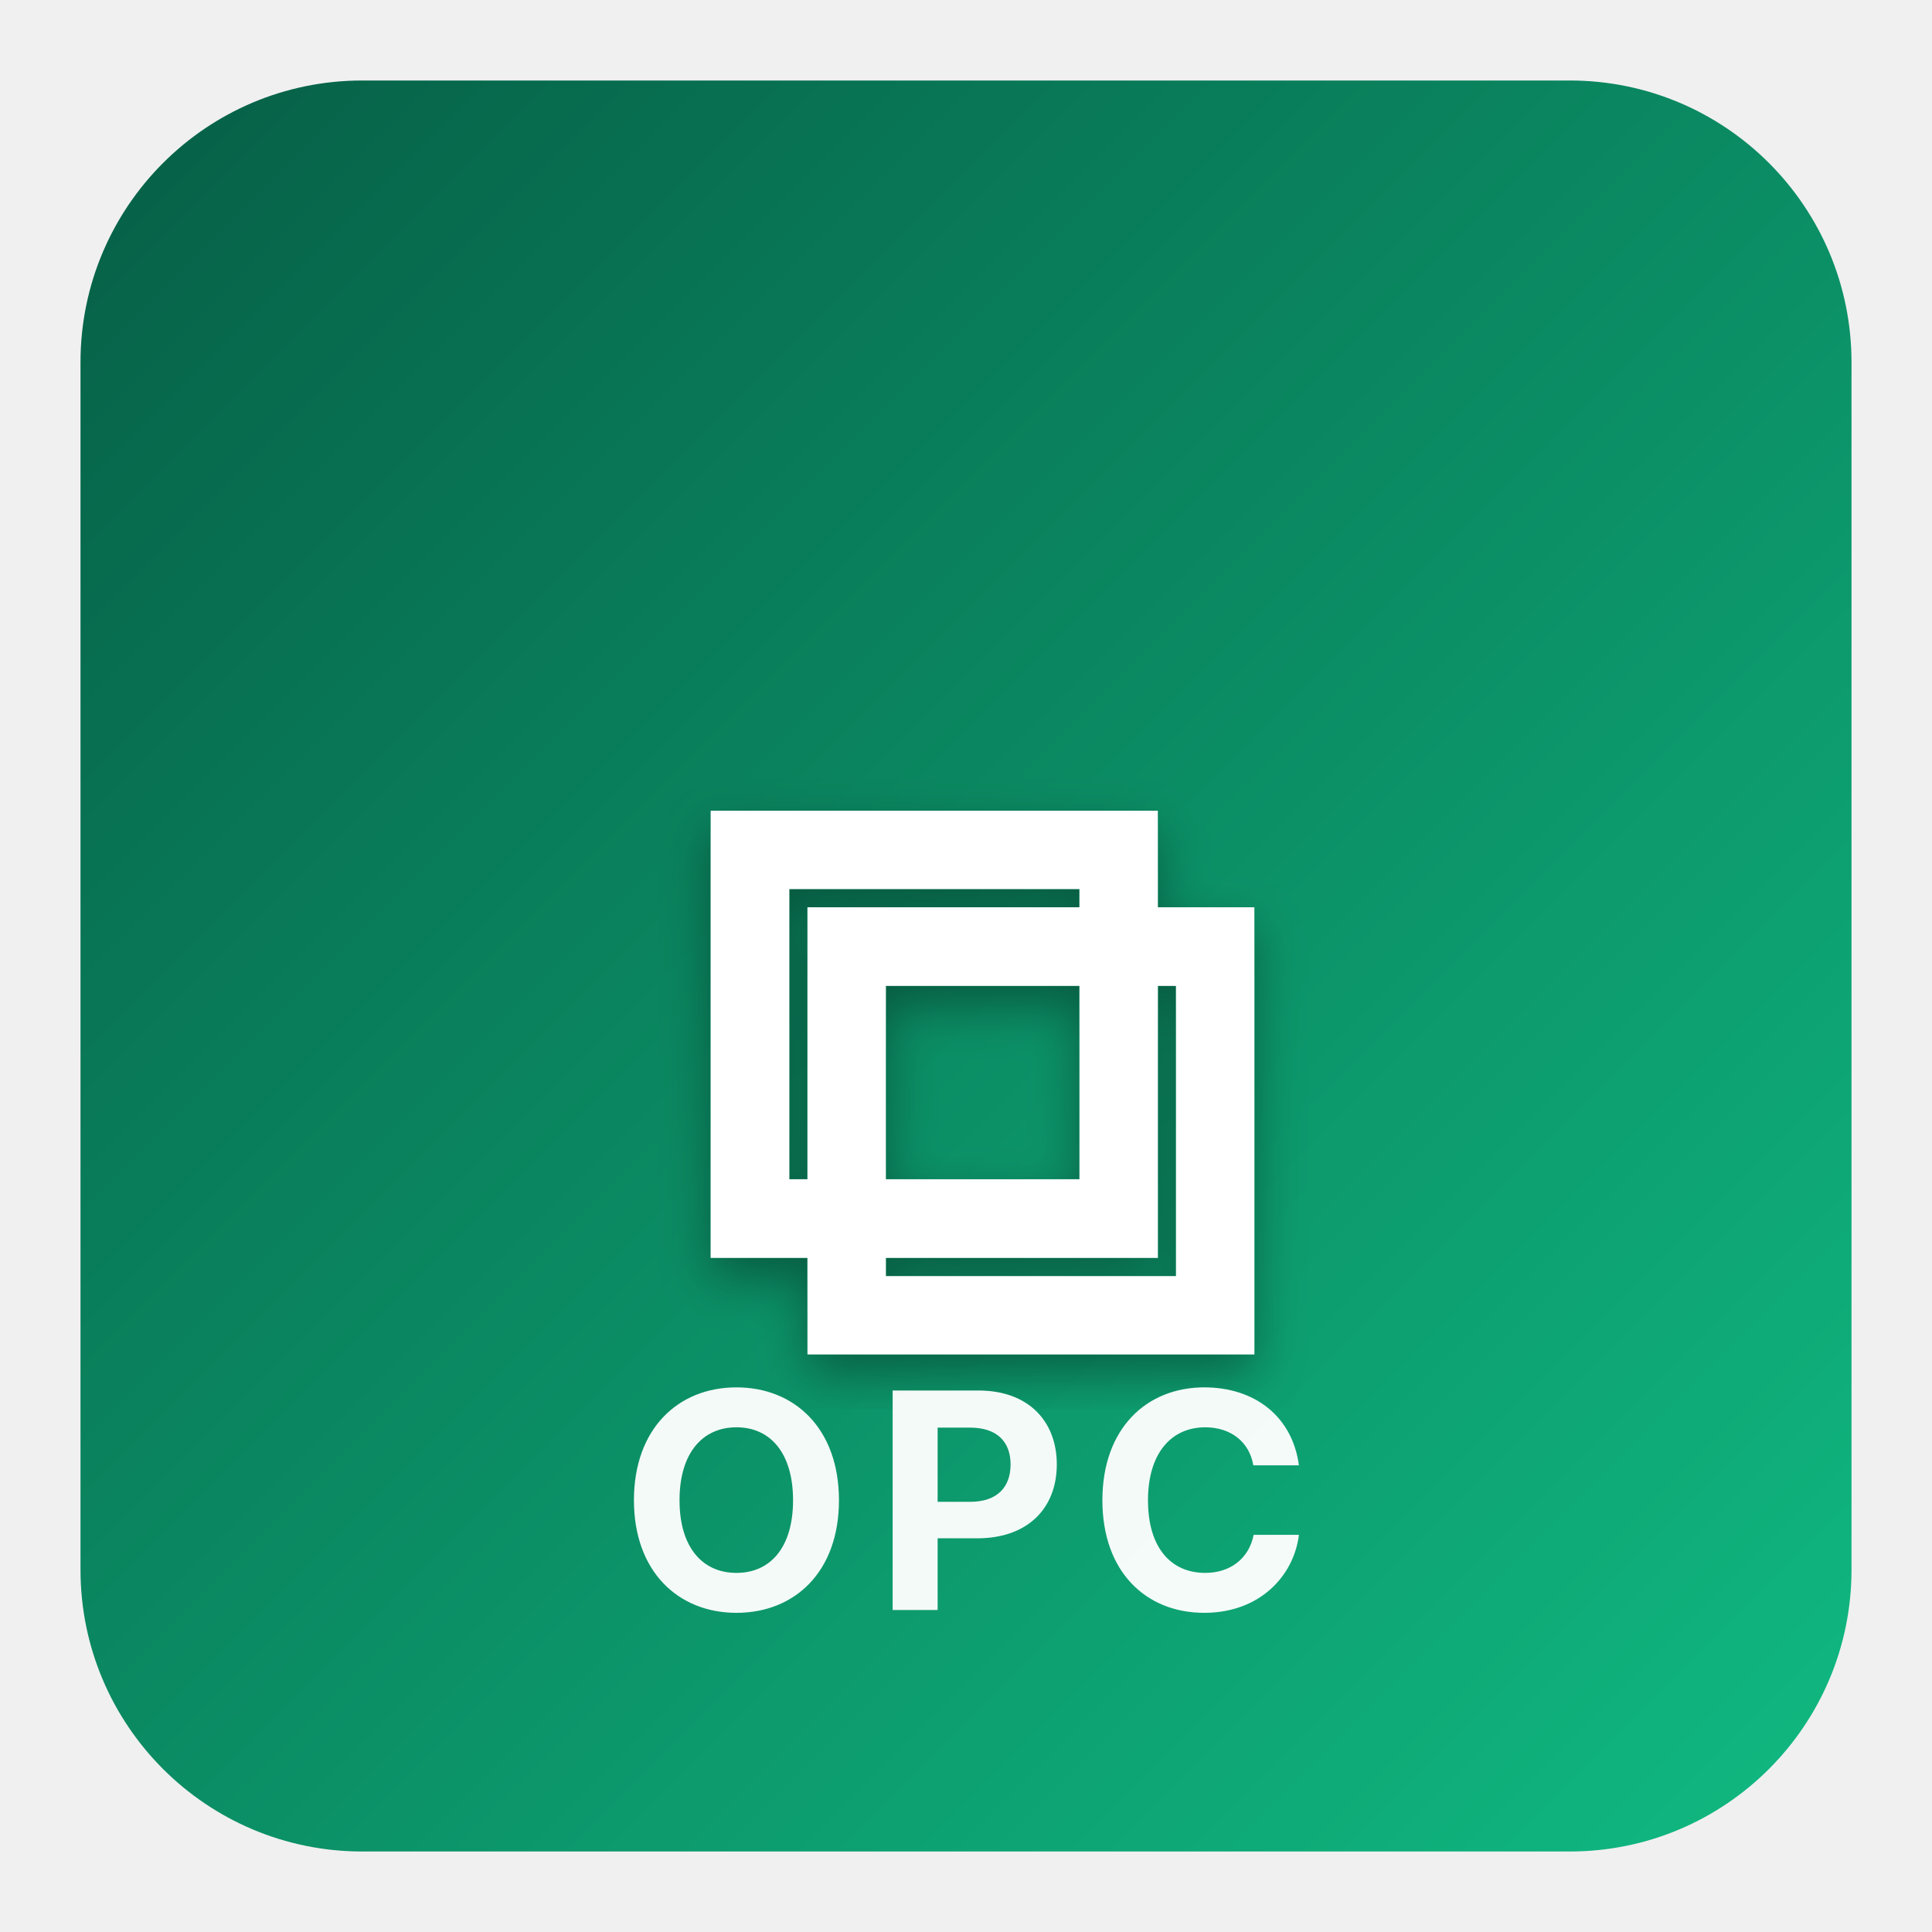
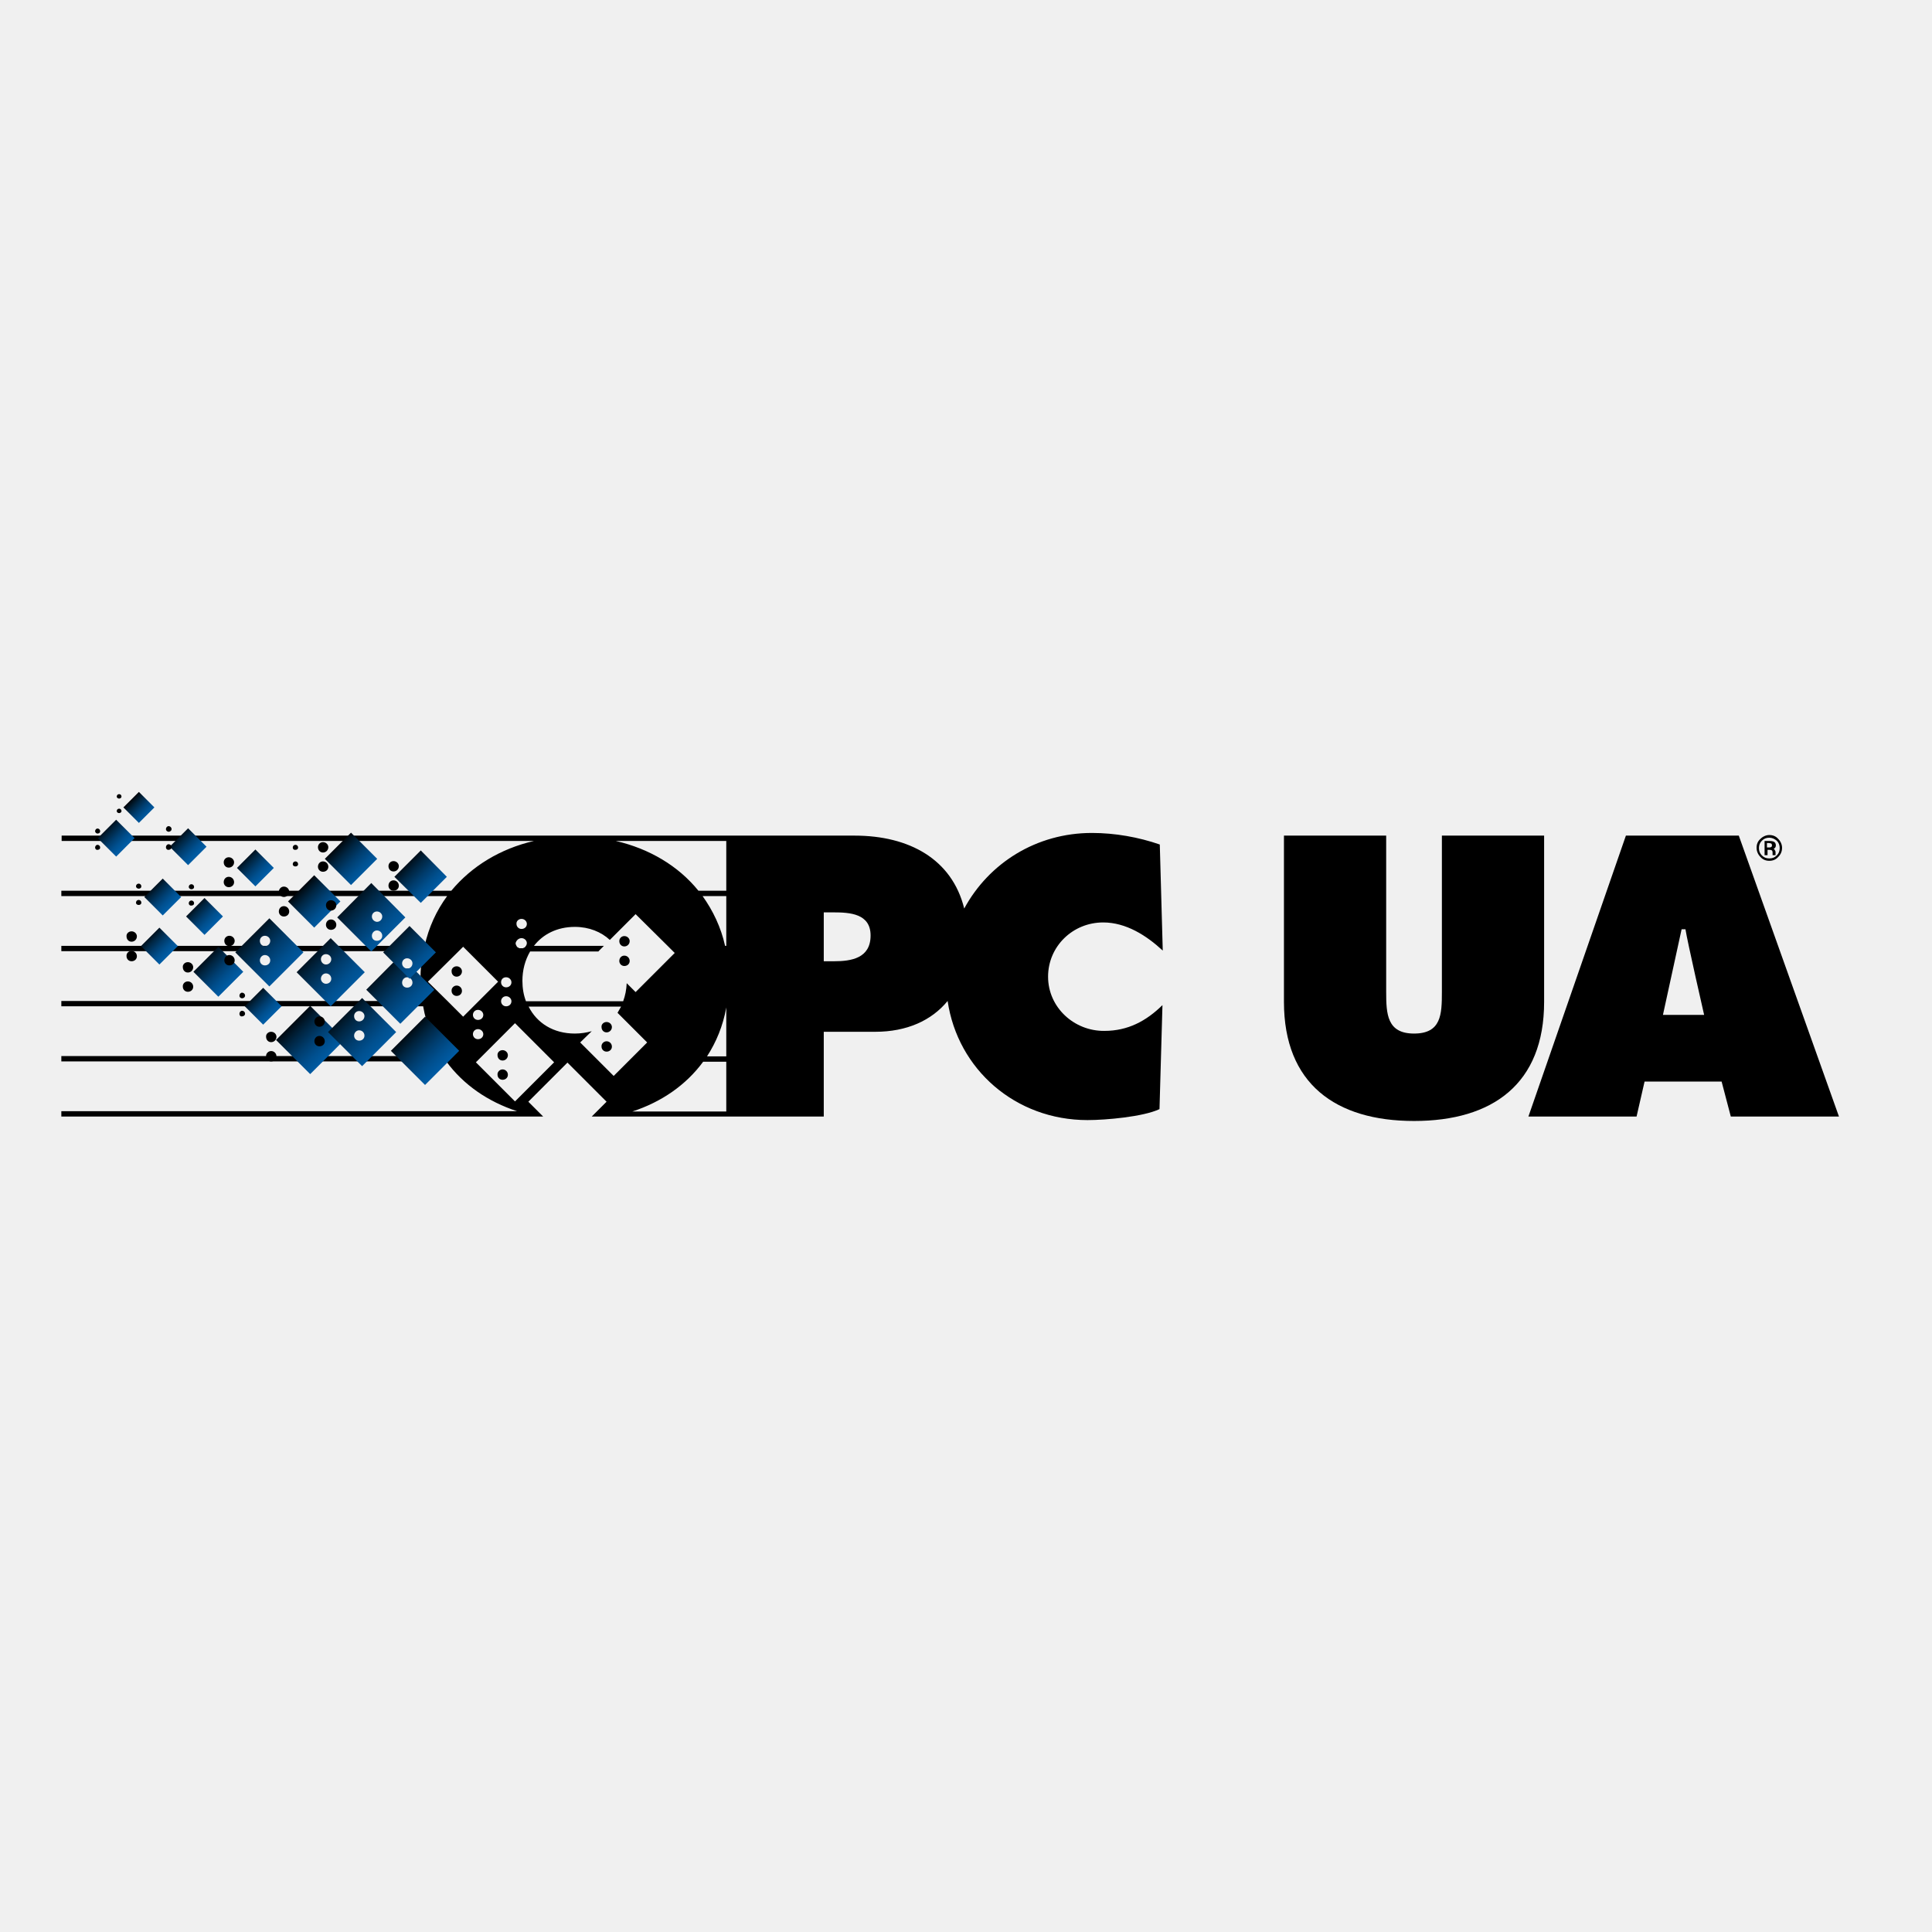
- <svg xmlns="http://www.w3.org/2000/svg" viewBox="0 0 96 96" width="96" height="96">
-   <defs>
-     <linearGradient id="g-edge-opc-ua-gateway" x1="0" y1="0" x2="1" y2="1">
-       <stop offset="0%" stop-color="#065f46" />
-       <stop offset="100%" stop-color="#10b981" />
-     </linearGradient>
-     <filter id="s-edge-opc-ua-gateway" x="-10%" y="-10%" width="120%" height="120%">
-       <feGaussianBlur in="SourceAlpha" stdDeviation="1.2" />
-       <feOffset dx="0" dy="1" result="offsetblur" />
-       <feComponentTransfer>
-         <feFuncA type="linear" slope="0.35" />
-       </feComponentTransfer>
-       <feMerge>
-         <feMergeNode />
-         <feMergeNode in="SourceGraphic" />
-       </feMerge>
-     </filter>
-   </defs>
-   <rect x="4" y="4" width="88" height="88" rx="14" ry="14" fill="url(#g-edge-opc-ua-gateway)" />
-   <text x="48" y="56" text-anchor="middle" dominant-baseline="middle" font-family="system-ui, -apple-system, sans-serif" font-size="40" font-weight="700" fill="#ffffff" filter="url(#s-edge-opc-ua-gateway)">⧉</text>
-   <text x="48" y="80" text-anchor="middle" font-family="system-ui, -apple-system, sans-serif" font-size="15" font-weight="700" letter-spacing="1" fill="#ffffff" fill-opacity="0.95">OPC</text>
+ <svg xmlns="http://www.w3.org/2000/svg" xmlns:xlink="http://www.w3.org/1999/xlink" version="1.1" id="layer" x="0px" y="0px" viewBox="0 0 652 652" style="enable-background:new 0 0 652 652;" xml:space="preserve">
+   <style type="text/css">
+ 	.st0{clip-path:url(#SVGID_2_);fill:url(#SVGID_3_);}
+ 	.st1{clip-path:url(#SVGID_5_);fill:url(#SVGID_6_);}
+ 	.st2{clip-path:url(#SVGID_8_);fill:url(#SVGID_9_);}
+ 	.st3{clip-path:url(#SVGID_11_);fill:url(#SVGID_12_);}
+ 	.st4{clip-path:url(#SVGID_14_);fill:url(#SVGID_15_);}
+ 	.st5{clip-path:url(#SVGID_17_);fill:url(#SVGID_18_);}
+ 	.st6{clip-path:url(#SVGID_20_);fill:url(#SVGID_21_);}
+ 	.st7{clip-path:url(#SVGID_23_);fill:url(#SVGID_24_);}
+ 	.st8{clip-path:url(#SVGID_26_);fill:url(#SVGID_27_);}
+ 	.st9{clip-path:url(#SVGID_29_);fill:url(#SVGID_30_);}
+ 	.st10{clip-path:url(#SVGID_32_);fill:url(#SVGID_33_);}
+ 	.st11{clip-path:url(#SVGID_35_);fill:url(#SVGID_36_);}
+ 	.st12{clip-path:url(#SVGID_38_);fill:url(#SVGID_39_);}
+ 	.st13{clip-path:url(#SVGID_41_);fill:url(#SVGID_42_);}
+ 	.st14{clip-path:url(#SVGID_44_);fill:url(#SVGID_45_);}
+ 	.st15{clip-path:url(#SVGID_47_);fill:url(#SVGID_48_);}
+ 	.st16{clip-path:url(#SVGID_50_);fill:url(#SVGID_51_);}
+ 	.st17{clip-path:url(#SVGID_53_);fill:url(#SVGID_54_);}
+ 	.st18{clip-path:url(#SVGID_56_);fill:url(#SVGID_57_);}
+ 	.st19{clip-path:url(#SVGID_59_);fill:url(#SVGID_60_);}
+ </style>
+   <g>
+     <path d="M281.4,324.4H278v-16.5h3.2c5.6,0,12.6,0.4,12.6,7.8C293.8,323.4,287.3,324.4,281.4,324.4 M245.1,300.6h-9.4   c-6.8-8.4-16.6-14.2-27.9-16.8h37.3V300.6z M245.1,319.2h-0.4c-1.4-6.3-4.1-11.9-7.6-16.8h8V319.2z M245.1,356.5h-6.5   c3.1-4.8,5.4-10.3,6.5-16.5V356.5z M245.1,375.1h-31.7c9.8-3.2,18.1-8.9,23.9-16.8h7.8V375.1z M211.9,358.3l-4.8,4.8l-4.8-4.8h0   l-1.8-1.8h0l-4.7-4.7l3.9-3.8c-1.8,0.5-3.7,0.8-5.7,0.8c-7.2,0-12.8-3.5-15.6-9.1h31.2c-0.4,0.7-0.8,1.4-1.2,2.1l10,10l-5.6,5.6   L211.9,358.3z M173.8,371.7l-13.2-13.2l0.2-0.2h0l1.8-1.8h0l11.2-11.2l13.2,13.2L173.8,371.7z M159.6,349c0-0.9,0.7-1.7,1.7-1.7   c1,0,1.8,0.8,1.8,1.7c0,1-0.8,1.7-1.8,1.7C160.3,350.7,159.6,349.9,159.6,349 M163.1,342.5c0,1-0.8,1.7-1.8,1.7   c-1,0-1.7-0.8-1.7-1.7c0-0.9,0.7-1.7,1.7-1.7C162.3,340.8,163.1,341.6,163.1,342.5 M152.9,339.7L152.9,339.7l-1.8-1.8h0l-6.7-6.6   l10.3-10.2h0l1.6-1.6l1.6,1.6l10.2,10.2l0,0l-6.6,6.6l-1.8,1.8l-3.4,3.4L152.9,339.7z M170.8,336.2c1,0,1.8,0.8,1.8,1.7   c0,1-0.8,1.7-1.8,1.7c-1,0-1.7-0.8-1.7-1.7C169.1,337,169.8,336.2,170.8,336.2 M170.8,329.8c1,0,1.8,0.8,1.8,1.7   c0,1-0.8,1.7-1.8,1.7c-1,0-1.7-0.8-1.7-1.7C169.1,330.5,169.8,329.8,170.8,329.8 M176,316.6c1,0,1.8,0.8,1.8,1.7   c0,0.3-0.1,0.6-0.3,0.9c-0.1,0.2-0.3,0.3-0.4,0.5c0,0,0,0,0,0c-0.1,0-0.1,0.1-0.2,0.1c0,0,0,0,0,0c-0.1,0-0.1,0.1-0.2,0.1h0   c-0.1,0-0.1,0-0.2,0.1c0,0,0,0-0.1,0c-0.1,0-0.1,0-0.2,0c0,0,0,0-0.1,0c-0.1,0-0.1,0-0.2,0c-0.1,0-0.1,0-0.2,0c0,0,0,0-0.1,0   c-0.1,0-0.1,0-0.2,0c0,0,0,0-0.1,0c-0.1,0-0.1,0-0.2-0.1c0,0,0,0,0,0c-0.1,0-0.1-0.1-0.2-0.1c0,0,0,0,0,0c-0.1,0-0.1-0.1-0.2-0.1   c0,0,0,0,0,0c-0.2-0.1-0.3-0.3-0.4-0.5c-0.2-0.3-0.3-0.6-0.3-0.9C174.2,317.4,175,316.6,176,316.6 M176,310.1c1,0,1.8,0.8,1.8,1.7   c0,1-0.8,1.7-1.8,1.7c-1,0-1.7-0.8-1.7-1.7C174.2,310.9,175,310.1,176,310.1 M202,321l1.8-1.8h-23.6c3-3.9,7.8-6.4,13.8-6.4   c4.8,0,8.9,1.7,11.8,4.4l8.7-8.7l10.8,10.7h0l1.8,1.8h0l0.6,0.6l0,0l0,0l-13.2,13.2l-3-3c-0.1,2.2-0.5,4.2-1.2,6.1h-32.8   c-0.8-2.1-1.2-4.4-1.2-6.9c0-3.6,0.9-7,2.6-9.9H202z M353.7,329.6c0-10.2,8.3-18.3,18.6-18.3c7.7,0,14.6,4.4,20.1,9.5l-1-35.8   c-7.2-2.5-15.2-3.9-22.9-3.9c-18.8,0-34.8,10.2-43.1,25.5c-4.1-16.6-18.5-24.6-37-24.6l-267.6,0v1.8h159.4   c-11.3,2.6-21,8.5-27.9,16.8H20.7v1.8h130.2c-3.6,4.9-6.2,10.5-7.6,16.8H20.7v1.8h122.1c-0.6,3-0.9,6.1-0.9,9.4   c0,2.6,0.2,5,0.5,7.4H20.7v1.8h122.1c1.1,6.3,3.4,11.9,6.6,16.8H20.7v1.8h129.9c5.8,7.9,14.1,13.6,23.9,16.8H20.7v1.8h162.6l-5-5   l13.2-13.2l13.2,13.2l-5,5h6.7H278v-28.6h17.4c10.6,0,19-3.8,24.4-10.4c3.4,23.1,22.9,40.2,47.2,40.2c6.1,0,18.8-1.1,24.3-3.7   l1-35.1c-5.5,5.4-11.7,8.7-19.6,8.7C362.5,348,353.7,340,353.7,329.6" />
+   </g>
+   <g>
+     <defs>
+       <rect id="SVGID_1_" x="34.8" y="278.5" transform="matrix(0.7068 -0.7074 0.7074 0.7068 -188.6295 110.631)" width="8.8" height="8.8" />
+     </defs>
+     <clipPath id="SVGID_2_">
+       <use xlink:href="#SVGID_1_" style="overflow:visible;" />
+     </clipPath>
+     <linearGradient id="SVGID_3_" gradientUnits="userSpaceOnUse" x1="-45.915" y1="700.749" x2="-43.083" y2="700.749" gradientTransform="matrix(2.6793 2.6793 2.6793 -2.6793 -1719.472 2279.287)">
+       <stop offset="0" style="stop-color:#000000" />
+       <stop offset="3.775823e-002" style="stop-color:#000509" />
+       <stop offset="0.283" style="stop-color:#002541" />
+       <stop offset="0.511" style="stop-color:#003D6E" />
+       <stop offset="0.713" style="stop-color:#004F8E" />
+       <stop offset="0.883" style="stop-color:#005AA1" />
+       <stop offset="1" style="stop-color:#005EA8" />
+     </linearGradient>
+     <polygon class="st0" points="39.1,270.4 51.6,282.9 39.1,295.3 26.7,282.9  " />
+   </g>
+   <g>
+     <defs>
+       <rect id="SVGID_4_" x="59.1" y="281.3" transform="matrix(0.7073 -0.7069 0.7069 0.7073 -183.3999 128.5555)" width="8.8" height="8.8" />
+     </defs>
+     <clipPath id="SVGID_5_">
+       <use xlink:href="#SVGID_4_" style="overflow:visible;" />
+     </clipPath>
+     <linearGradient id="SVGID_6_" gradientUnits="userSpaceOnUse" x1="-42.634" y1="703.344" x2="-39.802" y2="703.344" gradientTransform="matrix(2.6789 2.6789 2.6789 -2.6789 -1710.56 2280.017)">
+       <stop offset="0" style="stop-color:#000000" />
+       <stop offset="3.775823e-002" style="stop-color:#000509" />
+       <stop offset="0.283" style="stop-color:#002541" />
+       <stop offset="0.511" style="stop-color:#003D6E" />
+       <stop offset="0.713" style="stop-color:#004F8E" />
+       <stop offset="0.883" style="stop-color:#005AA1" />
+       <stop offset="1" style="stop-color:#005EA8" />
+     </linearGradient>
+     <polygon class="st1" points="63.5,273.3 75.9,285.7 63.5,298.1 51.1,285.7  " />
+   </g>
+   <g>
+     <defs>
+       <rect id="SVGID_7_" x="50.5" y="298.3" transform="matrix(0.7073 -0.7069 0.7069 0.7073 -197.8883 127.4268)" width="8.8" height="8.8" />
+     </defs>
+     <clipPath id="SVGID_8_">
+       <use xlink:href="#SVGID_7_" style="overflow:visible;" />
+     </clipPath>
+     <linearGradient id="SVGID_9_" gradientUnits="userSpaceOnUse" x1="-41.62" y1="700.264" x2="-38.789" y2="700.264" gradientTransform="matrix(2.6793 2.6793 2.6793 -2.6793 -1713.9 2286.278)">
+       <stop offset="0" style="stop-color:#000000" />
+       <stop offset="3.775823e-002" style="stop-color:#000509" />
+       <stop offset="0.283" style="stop-color:#002541" />
+       <stop offset="0.511" style="stop-color:#003D6E" />
+       <stop offset="0.713" style="stop-color:#004F8E" />
+       <stop offset="0.883" style="stop-color:#005AA1" />
+       <stop offset="1" style="stop-color:#005EA8" />
+     </linearGradient>
+     <polygon class="st2" points="54.9,290.2 67.3,302.7 54.9,315.1 42.5,302.7  " />
+   </g>
+   <g>
+     <defs>
+       <rect id="SVGID_10_" x="84.4" y="335.2" transform="matrix(0.7071 -0.7071 0.7071 0.7071 -214.1107 162.2377)" width="8.8" height="8.8" />
+     </defs>
+     <clipPath id="SVGID_11_">
+       <use xlink:href="#SVGID_10_" style="overflow:visible;" />
+     </clipPath>
+     <linearGradient id="SVGID_12_" gradientUnits="userSpaceOnUse" x1="-33.069" y1="699.899" x2="-30.238" y2="699.899" gradientTransform="matrix(2.6797 2.6797 2.6797 -2.6797 -1702.239 2299.592)">
+       <stop offset="0" style="stop-color:#000000" />
+       <stop offset="3.775823e-002" style="stop-color:#000509" />
+       <stop offset="0.283" style="stop-color:#002541" />
+       <stop offset="0.511" style="stop-color:#003D6E" />
+       <stop offset="0.713" style="stop-color:#004F8E" />
+       <stop offset="0.883" style="stop-color:#005AA1" />
+       <stop offset="1" style="stop-color:#005EA8" />
+     </linearGradient>
+     <polygon class="st3" points="88.8,327.2 101.2,339.6 88.8,352 76.4,339.6  " />
+   </g>
+   <g>
+     <defs>
+       <rect id="SVGID_13_" x="49.4" y="314.9" transform="matrix(0.7071 -0.7071 0.7071 0.7071 -210.0301 131.5449)" width="8.8" height="8.8" />
+     </defs>
+     <clipPath id="SVGID_14_">
+       <use xlink:href="#SVGID_13_" style="overflow:visible;" />
+     </clipPath>
+     <linearGradient id="SVGID_15_" gradientUnits="userSpaceOnUse" x1="-39.732" y1="698.124" x2="-36.901" y2="698.124" gradientTransform="matrix(2.6801 2.6801 2.6801 -2.6801 -1714.901 2292.718)">
+       <stop offset="0" style="stop-color:#000000" />
+       <stop offset="3.775823e-002" style="stop-color:#000509" />
+       <stop offset="0.283" style="stop-color:#002541" />
+       <stop offset="0.511" style="stop-color:#003D6E" />
+       <stop offset="0.713" style="stop-color:#004F8E" />
+       <stop offset="0.883" style="stop-color:#005AA1" />
+       <stop offset="1" style="stop-color:#005EA8" />
+     </linearGradient>
+     <polygon class="st4" points="53.8,306.9 66.2,319.3 53.8,331.7 41.4,319.3  " />
+   </g>
+   <g>
+     <defs>
+       <rect id="SVGID_16_" x="64.6" y="304.9" transform="matrix(0.7071 -0.7071 0.7071 0.7071 -198.4773 139.3579)" width="8.8" height="8.8" />
+     </defs>
+     <clipPath id="SVGID_17_">
+       <use xlink:href="#SVGID_16_" style="overflow:visible;" />
+     </clipPath>
+     <linearGradient id="SVGID_18_" gradientUnits="userSpaceOnUse" x1="-39.126" y1="701.164" x2="-36.295" y2="701.164" gradientTransform="matrix(2.6793 2.6793 2.6793 -2.6793 -1708.935 2288.609)">
+       <stop offset="0" style="stop-color:#000000" />
+       <stop offset="3.775823e-002" style="stop-color:#000509" />
+       <stop offset="0.283" style="stop-color:#002541" />
+       <stop offset="0.511" style="stop-color:#003D6E" />
+       <stop offset="0.713" style="stop-color:#004F8E" />
+       <stop offset="0.883" style="stop-color:#005AA1" />
+       <stop offset="1" style="stop-color:#005EA8" />
+     </linearGradient>
+     <polygon class="st5" points="69,296.8 81.4,309.3 69,321.7 56.6,309.3  " />
+   </g>
+   <g>
+     <defs>
+       <rect id="SVGID_19_" x="81.8" y="288.5" transform="matrix(0.7068 -0.7074 0.7074 0.7068 -181.9353 146.8636)" width="8.8" height="8.8" />
+     </defs>
+     <clipPath id="SVGID_20_">
+       <use xlink:href="#SVGID_19_" style="overflow:visible;" />
+     </clipPath>
+     <linearGradient id="SVGID_21_" gradientUnits="userSpaceOnUse" x1="-39.014" y1="705.22" x2="-36.182" y2="705.22" gradientTransform="matrix(2.6797 2.6797 2.6797 -2.6797 -1703.151 2283.113)">
+       <stop offset="0" style="stop-color:#000000" />
+       <stop offset="3.775823e-002" style="stop-color:#000509" />
+       <stop offset="0.283" style="stop-color:#002541" />
+       <stop offset="0.511" style="stop-color:#003D6E" />
+       <stop offset="0.713" style="stop-color:#004F8E" />
+       <stop offset="0.883" style="stop-color:#005AA1" />
+       <stop offset="1" style="stop-color:#005EA8" />
+     </linearGradient>
+     <polygon class="st6" points="86.2,280.5 98.6,292.9 86.2,305.3 73.8,292.9  " />
+   </g>
+   <g>
+     <defs>
+       <rect id="SVGID_22_" x="96.5" y="342.8" transform="matrix(0.707 -0.7072 0.7072 0.707 -217.5022 176.8476)" width="16.3" height="16.3" />
+     </defs>
+     <clipPath id="SVGID_23_">
+       <use xlink:href="#SVGID_22_" style="overflow:visible;" />
+     </clipPath>
+     <linearGradient id="SVGID_24_" gradientUnits="userSpaceOnUse" x1="-7.206" y1="710.074" x2="-4.374" y2="710.074" gradientTransform="matrix(4.9662 4.9662 4.9662 -4.9662 -3392.657 3906.303)">
+       <stop offset="0" style="stop-color:#000000" />
+       <stop offset="3.775823e-002" style="stop-color:#000509" />
+       <stop offset="0.283" style="stop-color:#002541" />
+       <stop offset="0.511" style="stop-color:#003D6E" />
+       <stop offset="0.713" style="stop-color:#004F8E" />
+       <stop offset="0.883" style="stop-color:#005AA1" />
+       <stop offset="1" style="stop-color:#005EA8" />
+     </linearGradient>
+     <polygon class="st7" points="104.7,327.9 127.7,350.9 104.7,373.9 81.7,350.9  " />
+   </g>
+   <g>
+     <defs>
+       <rect id="SVGID_25_" x="67.7" y="322" transform="matrix(0.7073 -0.7069 0.7069 0.7073 -210.235 148.057)" width="11.9" height="11.9" />
+     </defs>
+     <clipPath id="SVGID_26_">
+       <use xlink:href="#SVGID_25_" style="overflow:visible;" />
+     </clipPath>
+     <linearGradient id="SVGID_27_" gradientUnits="userSpaceOnUse" x1="-21.852" y1="705.185" x2="-19.02" y2="705.185" gradientTransform="matrix(3.6246 3.6246 3.6246 -3.6246 -2408.5 2957.704)">
+       <stop offset="0" style="stop-color:#000000" />
+       <stop offset="3.775823e-002" style="stop-color:#000509" />
+       <stop offset="0.283" style="stop-color:#002541" />
+       <stop offset="0.511" style="stop-color:#003D6E" />
+       <stop offset="0.713" style="stop-color:#004F8E" />
+       <stop offset="0.883" style="stop-color:#005AA1" />
+       <stop offset="1" style="stop-color:#005EA8" />
+     </linearGradient>
+     <polygon class="st8" points="73.7,311.1 90.5,327.9 73.7,344.7 56.9,327.9  " />
+   </g>
+   <g>
+     <defs>
+       <rect id="SVGID_28_" x="112.2" y="283.6" transform="matrix(0.7071 -0.7071 0.7071 0.7071 -170.2511 168.643)" width="12.5" height="12.5" />
+     </defs>
+     <clipPath id="SVGID_29_">
+       <use xlink:href="#SVGID_28_" style="overflow:visible;" />
+     </clipPath>
+     <linearGradient id="SVGID_30_" gradientUnits="userSpaceOnUse" x1="-19.037" y1="713.035" x2="-16.205" y2="713.035" gradientTransform="matrix(3.8237 3.8237 3.8237 -3.8237 -2540.21 3084.099)">
+       <stop offset="0" style="stop-color:#000000" />
+       <stop offset="3.775823e-002" style="stop-color:#000509" />
+       <stop offset="0.283" style="stop-color:#002541" />
+       <stop offset="0.511" style="stop-color:#003D6E" />
+       <stop offset="0.713" style="stop-color:#004F8E" />
+       <stop offset="0.883" style="stop-color:#005AA1" />
+       <stop offset="1" style="stop-color:#005EA8" />
+     </linearGradient>
+     <polygon class="st9" points="118.4,272.1 136.2,289.8 118.4,307.5 100.7,289.8  " />
+   </g>
+   <g>
+     <defs>
+       <rect id="SVGID_31_" x="99.8" y="297.9" transform="matrix(0.7069 -0.7073 0.7073 0.7069 -184.0536 164.2144)" width="12.5" height="12.5" />
+     </defs>
+     <clipPath id="SVGID_32_">
+       <use xlink:href="#SVGID_31_" style="overflow:visible;" />
+     </clipPath>
+     <linearGradient id="SVGID_33_" gradientUnits="userSpaceOnUse" x1="-18.861" y1="710.78" x2="-16.029" y2="710.78" gradientTransform="matrix(3.8243 3.8243 3.8243 -3.8243 -2544.99 3089.566)">
+       <stop offset="0" style="stop-color:#000000" />
+       <stop offset="3.775823e-002" style="stop-color:#000509" />
+       <stop offset="0.283" style="stop-color:#002541" />
+       <stop offset="0.511" style="stop-color:#003D6E" />
+       <stop offset="0.713" style="stop-color:#004F8E" />
+       <stop offset="0.883" style="stop-color:#005AA1" />
+       <stop offset="1" style="stop-color:#005EA8" />
+     </linearGradient>
+     <polygon class="st10" points="106.1,286.5 123.8,304.2 106.1,321.9 88.4,304.2  " />
+   </g>
+   <g>
+     <defs>
+       <polygon id="SVGID_34_" points="133.1,295.9 142,304.7 150.8,295.9 142,287   " />
+     </defs>
+     <clipPath id="SVGID_35_">
+       <use xlink:href="#SVGID_34_" style="overflow:visible;" />
+     </clipPath>
+     <linearGradient id="SVGID_36_" gradientUnits="userSpaceOnUse" x1="-15.127" y1="714.792" x2="-12.295" y2="714.792" gradientTransform="matrix(3.9892 3.9892 3.9892 -3.9892 -2654.799 3202.044)">
+       <stop offset="0" style="stop-color:#000000" />
+       <stop offset="3.775823e-002" style="stop-color:#000509" />
+       <stop offset="0.283" style="stop-color:#002541" />
+       <stop offset="0.511" style="stop-color:#003D6E" />
+       <stop offset="0.713" style="stop-color:#004F8E" />
+       <stop offset="0.883" style="stop-color:#005AA1" />
+       <stop offset="1" style="stop-color:#005EA8" />
+     </linearGradient>
+     <polygon class="st11" points="142,278.1 159.7,295.9 142,313.6 124.3,295.9  " />
+   </g>
+   <g>
+     <defs>
+       <rect id="SVGID_37_" x="43.2" y="268.8" transform="matrix(0.7071 -0.7071 0.7071 0.7071 -178.9734 112.9615)" width="7.4" height="7.4" />
+     </defs>
+     <clipPath id="SVGID_38_">
+       <use xlink:href="#SVGID_37_" style="overflow:visible;" />
+     </clipPath>
+     <linearGradient id="SVGID_39_" gradientUnits="userSpaceOnUse" x1="-58.623" y1="699.383" x2="-55.791" y2="699.383" gradientTransform="matrix(2.2467 2.2467 2.2467 -2.2467 -1395.587 1972.668)">
+       <stop offset="0" style="stop-color:#000000" />
+       <stop offset="3.775823e-002" style="stop-color:#000509" />
+       <stop offset="0.283" style="stop-color:#002541" />
+       <stop offset="0.511" style="stop-color:#003D6E" />
+       <stop offset="0.713" style="stop-color:#004F8E" />
+       <stop offset="0.883" style="stop-color:#005AA1" />
+       <stop offset="1" style="stop-color:#005EA8" />
+     </linearGradient>
+     <polygon class="st12" points="46.9,262.1 57.3,272.5 46.9,282.9 36.5,272.5  " />
+   </g>
+   <g>
+     <path d="M44.4,314.3c1,0,1.8,0.8,1.8,1.7c0,1-0.8,1.8-1.8,1.8c-1,0-1.7-0.8-1.7-1.8C42.6,315.1,43.4,314.3,44.4,314.3 M44.4,320.9   c1,0,1.8,0.8,1.8,1.8c0,1-0.8,1.7-1.8,1.7c-1,0-1.7-0.8-1.7-1.7C42.6,321.7,43.4,320.9,44.4,320.9" />
+     <path d="M63.4,324.7c1,0,1.8,0.8,1.8,1.7c0,1-0.8,1.8-1.8,1.8c-1,0-1.7-0.8-1.7-1.8C61.6,325.5,62.4,324.7,63.4,324.7 M63.4,331.2   c1,0,1.8,0.8,1.8,1.8c0,1-0.8,1.7-1.8,1.7c-1,0-1.7-0.8-1.7-1.7C61.6,332,62.4,331.2,63.4,331.2" />
+     <path d="M95.8,299.2c1,0,1.8,0.8,1.8,1.7c0,1-0.8,1.8-1.8,1.8c-1,0-1.7-0.8-1.7-1.8C94.1,300.1,94.8,299.2,95.8,299.2 M95.8,305.8   c1,0,1.8,0.8,1.8,1.8c0,1-0.8,1.7-1.8,1.7c-1,0-1.7-0.8-1.7-1.7C94.1,306.6,94.8,305.8,95.8,305.8" />
+     <path d="M132.8,290.6c1,0,1.8,0.8,1.8,1.7c0,1-0.8,1.8-1.8,1.8c-1,0-1.7-0.8-1.7-1.8C131.1,291.4,131.8,290.6,132.8,290.6    M132.8,297.1c1,0,1.8,0.8,1.8,1.8c0,1-0.8,1.7-1.8,1.7c-1,0-1.7-0.8-1.7-1.7C131.1,297.9,131.8,297.1,132.8,297.1" />
+     <path d="M111.7,303.8c1,0,1.8,0.8,1.8,1.7c0,1-0.8,1.8-1.8,1.8c-1,0-1.7-0.8-1.7-1.8C110,304.6,110.7,303.8,111.7,303.8    M111.7,310.3c1,0,1.8,0.8,1.8,1.8c0,1-0.8,1.7-1.8,1.7c-1,0-1.7-0.8-1.7-1.7C110,311.1,110.7,310.3,111.7,310.3" />
+     <path d="M77.4,315.8c1,0,1.8,0.8,1.8,1.7c0,1-0.8,1.8-1.8,1.8c-1,0-1.7-0.8-1.7-1.8C75.7,316.6,76.4,315.8,77.4,315.8 M77.4,322.3   c1,0,1.8,0.8,1.8,1.8c0,1-0.8,1.7-1.8,1.7c-1,0-1.7-0.8-1.7-1.7C75.7,323.1,76.4,322.3,77.4,322.3" />
+   </g>
+   <g>
+     <defs>
+       <path id="SVGID_40_" d="M87.7,324.1c0-0.9,0.7-1.8,1.7-1.8c1,0,1.8,0.8,1.8,1.8c0,1-0.8,1.7-1.8,1.7    C88.4,325.8,87.7,325,87.7,324.1 M87.7,317.5c0-0.9,0.7-1.7,1.7-1.7c1,0,1.8,0.8,1.8,1.7c0,1-0.8,1.8-1.8,1.8    C88.4,319.3,87.7,318.5,87.7,317.5 M79.4,321.4l11.5,11.5l11.5-11.5l-11.5-11.5L79.4,321.4z" />
+     </defs>
+     <clipPath id="SVGID_41_">
+       <use xlink:href="#SVGID_40_" style="overflow:visible;" />
+     </clipPath>
+     <linearGradient id="SVGID_42_" gradientUnits="userSpaceOnUse" x1="-5.938" y1="712.633" x2="-3.107" y2="712.633" gradientTransform="matrix(5.7842 5.7842 5.7842 -5.7842 -4004.891 4469.526)">
+       <stop offset="0" style="stop-color:#000000" />
+       <stop offset="3.775823e-002" style="stop-color:#000509" />
+       <stop offset="0.283" style="stop-color:#002541" />
+       <stop offset="0.511" style="stop-color:#003D6E" />
+       <stop offset="0.713" style="stop-color:#004F8E" />
+       <stop offset="0.883" style="stop-color:#005AA1" />
+       <stop offset="1" style="stop-color:#005EA8" />
+     </linearGradient>
+     <polygon class="st13" points="90.9,298.4 113.9,321.4 90.9,344.4 67.9,321.4  " />
+   </g>
+   <g>
+     <defs>
+       <path id="SVGID_43_" d="M108.3,330.3c0-0.9,0.7-1.8,1.7-1.8c1,0,1.8,0.8,1.8,1.8c0,1-0.8,1.7-1.8,1.7    C109.1,332,108.3,331.2,108.3,330.3 M108.3,323.7c0-0.9,0.7-1.7,1.7-1.7c1,0,1.8,0.8,1.8,1.7c0,1-0.8,1.8-1.8,1.8    C109.1,325.5,108.3,324.7,108.3,323.7 M100.1,328.1l11.5,11.5l11.5-11.5l-11.5-11.5L100.1,328.1z" />
+     </defs>
+     <clipPath id="SVGID_44_">
+       <use xlink:href="#SVGID_43_" style="overflow:visible;" />
+     </clipPath>
+     <linearGradient id="SVGID_45_" gradientUnits="userSpaceOnUse" x1="-4.402" y1="713.409" x2="-1.571" y2="713.409" gradientTransform="matrix(5.7846 5.7846 5.7846 -5.7846 -3997.908 4472.215)">
+       <stop offset="0" style="stop-color:#000000" />
+       <stop offset="3.775823e-002" style="stop-color:#000509" />
+       <stop offset="0.283" style="stop-color:#002541" />
+       <stop offset="0.511" style="stop-color:#003D6E" />
+       <stop offset="0.713" style="stop-color:#004F8E" />
+       <stop offset="0.883" style="stop-color:#005AA1" />
+       <stop offset="1" style="stop-color:#005EA8" />
+     </linearGradient>
+     <polygon class="st14" points="111.6,305.1 134.6,328.2 111.6,351.2 88.6,328.2  " />
+   </g>
+   <g>
+     <defs>
+       <path id="SVGID_46_" d="M125.5,315.8c0-0.9,0.7-1.8,1.7-1.8c1,0,1.8,0.8,1.8,1.8c0,1-0.8,1.7-1.8,1.7    C126.2,317.5,125.5,316.8,125.5,315.8 M125.5,309.3c0-0.9,0.7-1.7,1.7-1.7c1,0,1.8,0.8,1.8,1.7c0,1-0.8,1.8-1.8,1.8    C126.2,311,125.5,310.2,125.5,309.3 M113.8,309.6l11.5,11.5l11.5-11.5L125.3,298L113.8,309.6z" />
+     </defs>
+     <clipPath id="SVGID_47_">
+       <use xlink:href="#SVGID_46_" style="overflow:visible;" />
+     </clipPath>
+     <linearGradient id="SVGID_48_" gradientUnits="userSpaceOnUse" x1="-4.676" y1="715.218" x2="-1.844" y2="715.218" gradientTransform="matrix(5.7837 5.7837 5.7837 -5.7837 -3992.421 4465.059)">
+       <stop offset="0" style="stop-color:#000000" />
+       <stop offset="3.775823e-002" style="stop-color:#000509" />
+       <stop offset="0.283" style="stop-color:#002541" />
+       <stop offset="0.511" style="stop-color:#003D6E" />
+       <stop offset="0.713" style="stop-color:#004F8E" />
+       <stop offset="0.883" style="stop-color:#005AA1" />
+       <stop offset="1" style="stop-color:#005EA8" />
+     </linearGradient>
+     <polygon class="st15" points="125.3,286.5 148.4,309.6 125.3,332.6 102.3,309.6  " />
+   </g>
+   <g>
+     <path d="M154.1,326.1c1,0,1.8,0.8,1.8,1.7c0,1-0.8,1.8-1.8,1.8c-1,0-1.7-0.8-1.7-1.8C152.3,326.9,153.1,326.1,154.1,326.1    M154.1,332.6c1,0,1.8,0.8,1.8,1.8c0,1-0.8,1.7-1.8,1.7c-1,0-1.7-0.8-1.7-1.7C152.3,333.5,153.1,332.6,154.1,332.6" />
+     <path d="M169.6,354.4c1,0,1.8,0.8,1.8,1.7c0,1-0.8,1.8-1.8,1.8c-1,0-1.7-0.8-1.7-1.8C167.8,355.2,168.6,354.4,169.6,354.4    M169.6,360.9c1,0,1.8,0.8,1.8,1.8c0,1-0.8,1.7-1.8,1.7c-1,0-1.7-0.8-1.7-1.7C167.8,361.8,168.6,360.9,169.6,360.9" />
+     <path d="M204.7,344.9c1,0,1.8,0.8,1.8,1.7c0,1-0.8,1.8-1.8,1.8c-1,0-1.7-0.8-1.7-1.8C202.9,345.7,203.7,344.9,204.7,344.9    M204.7,351.4c1,0,1.8,0.8,1.8,1.8c0,1-0.8,1.7-1.8,1.7c-1,0-1.7-0.8-1.7-1.7C202.9,352.3,203.7,351.4,204.7,351.4" />
+     <path d="M77.2,289.3c1,0,1.8,0.8,1.8,1.7c0,1-0.8,1.8-1.8,1.8c-1,0-1.7-0.8-1.7-1.8C75.5,290.1,76.2,289.3,77.2,289.3 M77.2,295.9   c1,0,1.8,0.8,1.8,1.8c0,1-0.8,1.7-1.8,1.7c-1,0-1.7-0.8-1.7-1.7C75.5,296.7,76.2,295.9,77.2,295.9" />
+     <path d="M107.8,343c1,0,1.8,0.8,1.8,1.7c0,1-0.8,1.8-1.8,1.8c-1,0-1.7-0.8-1.7-1.8C106.1,343.9,106.8,343,107.8,343 M107.8,349.6   c1,0,1.8,0.8,1.8,1.8c0,1-0.8,1.7-1.8,1.7c-1,0-1.7-0.8-1.7-1.7C106.1,350.4,106.8,349.6,107.8,349.6" />
+   </g>
+   <g>
+     <defs>
+       <path id="SVGID_49_" d="M119.5,349.5c0-0.9,0.7-1.8,1.7-1.8c1,0,1.8,0.8,1.8,1.8c0,1-0.8,1.7-1.8,1.7    C120.2,351.2,119.5,350.4,119.5,349.5 M119.5,342.9c0-0.9,0.7-1.7,1.7-1.7c1,0,1.8,0.8,1.8,1.7c0,1-0.8,1.8-1.8,1.8    C120.2,344.7,119.5,343.9,119.5,342.9 M110.7,348.3l11.5,11.5l11.5-11.5l-11.5-11.5L110.7,348.3z" />
+     </defs>
+     <clipPath id="SVGID_50_">
+       <use xlink:href="#SVGID_49_" style="overflow:visible;" />
+     </clipPath>
+     <linearGradient id="SVGID_51_" gradientUnits="userSpaceOnUse" x1="-2.68" y1="712.874" x2="0.152" y2="712.874" gradientTransform="matrix(5.7846 5.7846 5.7846 -5.7846 -3994.159 4479.345)">
+       <stop offset="0" style="stop-color:#000000" />
+       <stop offset="3.775823e-002" style="stop-color:#000509" />
+       <stop offset="0.283" style="stop-color:#002541" />
+       <stop offset="0.511" style="stop-color:#003D6E" />
+       <stop offset="0.713" style="stop-color:#004F8E" />
+       <stop offset="0.883" style="stop-color:#005AA1" />
+       <stop offset="1" style="stop-color:#005EA8" />
+     </linearGradient>
+     <polygon class="st16" points="122.2,325.3 145.2,348.3 122.2,371.3 99.2,348.3  " />
+   </g>
+   <g>
+     <path d="M98.8,291.6c0-0.5,0.4-0.9,0.9-0.9s0.9,0.4,0.9,0.9c0,0.6-0.5,0.8-0.9,0.8C99.3,292.4,98.8,292.2,98.8,291.6 M98.8,286   c0-0.5,0.4-0.9,0.9-0.9s0.9,0.4,0.9,0.9c0,0.6-0.5,0.8-0.9,0.8C99.3,286.9,98.8,286.6,98.8,286" />
+     <path d="M109,284.2c1,0,1.8,0.8,1.8,1.7c0,1-0.8,1.8-1.8,1.8c-1,0-1.7-0.8-1.7-1.8C107.3,285,108,284.2,109,284.2 M109,290.7   c1,0,1.8,0.8,1.8,1.8c0,1-0.8,1.7-1.8,1.7c-1,0-1.7-0.8-1.7-1.7C107.3,291.5,108,290.7,109,290.7" />
+     <path d="M80.8,342.1c0-0.5,0.4-1,0.9-1c0.5,0,1,0.4,1,1c0,0.6-0.6,0.9-1,0.9C81.3,343.1,80.8,342.8,80.8,342.1 M80.8,336   c0-0.5,0.4-1,0.9-1c0.5,0,1,0.4,1,1c0,0.6-0.6,0.9-1,0.9C81.3,336.9,80.8,336.6,80.8,336" />
+     <path d="M91.5,348.2c1,0,1.8,0.8,1.8,1.7c0,1-0.8,1.8-1.8,1.8c-1,0-1.7-0.8-1.7-1.8C89.7,349,90.5,348.2,91.5,348.2 M91.5,354.7   c1,0,1.8,0.8,1.8,1.8c0,1-0.8,1.7-1.8,1.7c-1,0-1.7-0.8-1.7-1.7C89.7,355.6,90.5,354.7,91.5,354.7" />
+     <path d="M56,285.9c0-0.5,0.4-1,0.9-1c0.5,0,1,0.4,1,1c0,0.6-0.6,0.9-1,0.9C56.6,286.9,56,286.6,56,285.9 M56,279.8   c0-0.5,0.4-1,0.9-1c0.5,0,1,0.4,1,1c0,0.6-0.6,0.9-1,0.9C56.6,280.7,56,280.4,56,279.8" />
+     <path d="M39.4,273.7c0-0.4,0.3-0.8,0.8-0.8s0.8,0.4,0.8,0.8c0,0.5-0.5,0.7-0.8,0.7S39.4,274.2,39.4,273.7 M39.4,268.8   c0-0.4,0.3-0.8,0.8-0.8s0.8,0.4,0.8,0.8c0,0.5-0.5,0.7-0.8,0.7S39.4,269.3,39.4,268.8" />
+     <path d="M63.7,304.8c0-0.5,0.4-0.9,0.9-0.9c0.5,0,0.9,0.4,0.9,0.9c0,0.6-0.5,0.8-0.9,0.8C64.2,305.7,63.7,305.4,63.7,304.8    M63.7,299.3c0-0.5,0.4-0.9,0.9-0.9c0.5,0,0.9,0.4,0.9,0.9c0,0.6-0.5,0.8-0.9,0.8C64.2,300.1,63.7,299.8,63.7,299.3" />
+     <path d="M45.9,304.6c0-0.5,0.4-0.9,0.9-0.9c0.5,0,0.9,0.4,0.9,0.9c0,0.6-0.5,0.8-0.9,0.8C46.4,305.4,45.9,305.2,45.9,304.6    M45.9,299.1c0-0.5,0.4-0.9,0.9-0.9c0.5,0,0.9,0.4,0.9,0.9c0,0.6-0.5,0.8-0.9,0.8C46.4,299.9,45.9,299.6,45.9,299.1" />
+     <path d="M32.1,286c0-0.5,0.4-0.9,0.8-0.9c0.5,0,0.9,0.4,0.9,0.9c0,0.6-0.5,0.8-0.9,0.8C32.6,286.9,32.1,286.6,32.1,286 M32.1,280.5   c0-0.5,0.4-0.9,0.8-0.9c0.5,0,0.9,0.4,0.9,0.9c0,0.6-0.5,0.8-0.9,0.8C32.6,281.3,32.1,281,32.1,280.5" />
+     <path d="M210.7,315.9c1,0,1.8,0.8,1.8,1.7c0,1-0.8,1.8-1.8,1.8c-1,0-1.7-0.8-1.7-1.8C209,316.7,209.7,315.9,210.7,315.9    M210.7,322.5c1,0,1.8,0.8,1.8,1.8c0,1-0.8,1.7-1.8,1.7c-1,0-1.7-0.8-1.7-1.7C209,323.3,209.7,322.5,210.7,322.5" />
+   </g>
+   <g>
+     <defs>
+       <path id="SVGID_52_" d="M135.7,331.6c0-0.9,0.7-1.8,1.7-1.8c1,0,1.8,0.8,1.8,1.8c0,1-0.8,1.7-1.8,1.7    C136.4,333.3,135.7,332.6,135.7,331.6 M123.6,334l11.5,11.5l11.5-11.5l-7.3-7.3l-3.6,0.3l-0.6-4.6L123.6,334z" />
+     </defs>
+     <clipPath id="SVGID_53_">
+       <use xlink:href="#SVGID_52_" style="overflow:visible;" />
+     </clipPath>
+     <linearGradient id="SVGID_54_" gradientUnits="userSpaceOnUse" x1="-2.762" y1="714.396" x2="6.950235e-002" y2="714.396" gradientTransform="matrix(5.7833 5.7833 5.7833 -5.7833 -3988.655 4473.403)">
+       <stop offset="0" style="stop-color:#000000" />
+       <stop offset="3.775823e-002" style="stop-color:#000509" />
+       <stop offset="0.283" style="stop-color:#002541" />
+       <stop offset="0.511" style="stop-color:#003D6E" />
+       <stop offset="0.713" style="stop-color:#004F8E" />
+       <stop offset="0.883" style="stop-color:#005AA1" />
+       <stop offset="1" style="stop-color:#005EA8" />
+     </linearGradient>
+     <polygon class="st17" points="135.1,311 158.1,334 135.1,357 112.1,334  " />
+   </g>
+   <g>
+     <defs>
+       <path id="SVGID_55_" d="M135.7,325.1c0-0.9,0.7-1.7,1.7-1.7c1,0,1.8,0.8,1.8,1.7c0,1-0.8,1.8-1.8,1.8    C136.4,326.8,135.7,326,135.7,325.1 M129.3,321.4l8.9,8.9l8.9-8.9l-8.9-8.9L129.3,321.4z" />
+     </defs>
+     <clipPath id="SVGID_56_">
+       <use xlink:href="#SVGID_55_" style="overflow:visible;" />
+     </clipPath>
+     <linearGradient id="SVGID_57_" gradientUnits="userSpaceOnUse" x1="-7.606" y1="714.092" x2="-4.775" y2="714.092" gradientTransform="matrix(4.8502 4.8502 4.8502 -4.8502 -3295.358 3814.966)">
+       <stop offset="0" style="stop-color:#000000" />
+       <stop offset="3.775823e-002" style="stop-color:#000509" />
+       <stop offset="0.283" style="stop-color:#002541" />
+       <stop offset="0.511" style="stop-color:#003D6E" />
+       <stop offset="0.713" style="stop-color:#004F8E" />
+       <stop offset="0.883" style="stop-color:#005AA1" />
+       <stop offset="1" style="stop-color:#005EA8" />
+     </linearGradient>
+     <polygon class="st18" points="138.1,303.7 155.8,321.4 138.1,339.1 120.4,321.4  " />
+   </g>
+   <g>
+     <defs>
+       <rect id="SVGID_58_" x="135.3" y="346.5" transform="matrix(0.707 -0.7072 0.7072 0.707 -208.788 205.3326)" width="16.3" height="16.3" />
+     </defs>
+     <clipPath id="SVGID_59_">
+       <use xlink:href="#SVGID_58_" style="overflow:visible;" />
+     </clipPath>
+     <linearGradient id="SVGID_60_" gradientUnits="userSpaceOnUse" x1="-4.681" y1="712.276" x2="-1.849" y2="712.276" gradientTransform="matrix(4.9229 4.9229 4.9229 -4.9229 -3346.95 3877.189)">
+       <stop offset="0" style="stop-color:#000000" />
+       <stop offset="3.775823e-002" style="stop-color:#000509" />
+       <stop offset="0.283" style="stop-color:#002541" />
+       <stop offset="0.511" style="stop-color:#003D6E" />
+       <stop offset="0.713" style="stop-color:#004F8E" />
+       <stop offset="0.883" style="stop-color:#005AA1" />
+       <stop offset="1" style="stop-color:#005EA8" />
+     </linearGradient>
+     <polygon class="st19" points="143.4,331.6 166.4,354.7 143.4,377.7 120.4,354.7  " />
+   </g>
+   <path d="M521.1,282v56.1c0,27.7-17.4,40.2-43.9,40.2c-26.5,0-43.9-12.6-43.9-40.2V282h34.5v52.8c0,7.4,0.3,14,9.4,14  c9.2,0,9.4-6.5,9.4-14V282H521.1z" />
+   <path d="M575.1,342.5c0,0-5.7-24.9-6.3-28.9h-1.3l-6.3,28.9H575.1z M552.3,376.8h-36.5l32.9-94.8h38.1l33.8,94.8h-36.5l-3.1-11.8  h-26L552.3,376.8z" />
+   <path d="M596.3,286h0.6c0.3,0,0.6,0,0.7-0.1c0.3-0.1,0.4-0.3,0.4-0.6c0-0.3-0.1-0.5-0.2-0.6c-0.2-0.1-0.5-0.2-0.9-0.2h-0.6V286z   M599.2,288.6h-1l0-0.1c0,0,0,0,0,0c0,0,0,0,0-0.1l0-0.2v-0.4c0-0.5-0.1-0.8-0.4-0.9c-0.2-0.1-0.4-0.1-0.8-0.1h-0.5v1.8h-1v-4.8h1.7  c0.6,0,1,0.1,1.3,0.2c0.5,0.2,0.8,0.6,0.8,1.3c0,0.5-0.2,0.8-0.5,1c-0.1,0.1-0.2,0.1-0.3,0.1c0.2,0.1,0.3,0.2,0.4,0.4  c0.2,0.3,0.3,0.5,0.3,0.8v0.3c0,0.1,0,0.2,0,0.3c0,0.2,0,0.2,0,0.2L599.2,288.6z M597.1,282.7c-1,0-1.8,0.3-2.5,1  c-0.7,0.7-1,1.5-1,2.5c0,1,0.3,1.8,1,2.5c0.7,0.7,1.5,1,2.5,1s1.8-0.3,2.5-1c0.7-0.7,1-1.5,1-2.5c0-1-0.3-1.8-1-2.5  C598.9,283.1,598,282.7,597.1,282.7 M597.1,290.5c-1.2,0-2.2-0.4-3-1.3c-0.8-0.8-1.3-1.9-1.3-3.1c0-1.2,0.4-2.2,1.3-3  c0.8-0.8,1.9-1.3,3-1.3c1.2,0,2.2,0.4,3,1.3c0.8,0.8,1.3,1.9,1.3,3c0,1.2-0.4,2.2-1.3,3.1C599.3,290.1,598.3,290.5,597.1,290.5" />
</svg>
